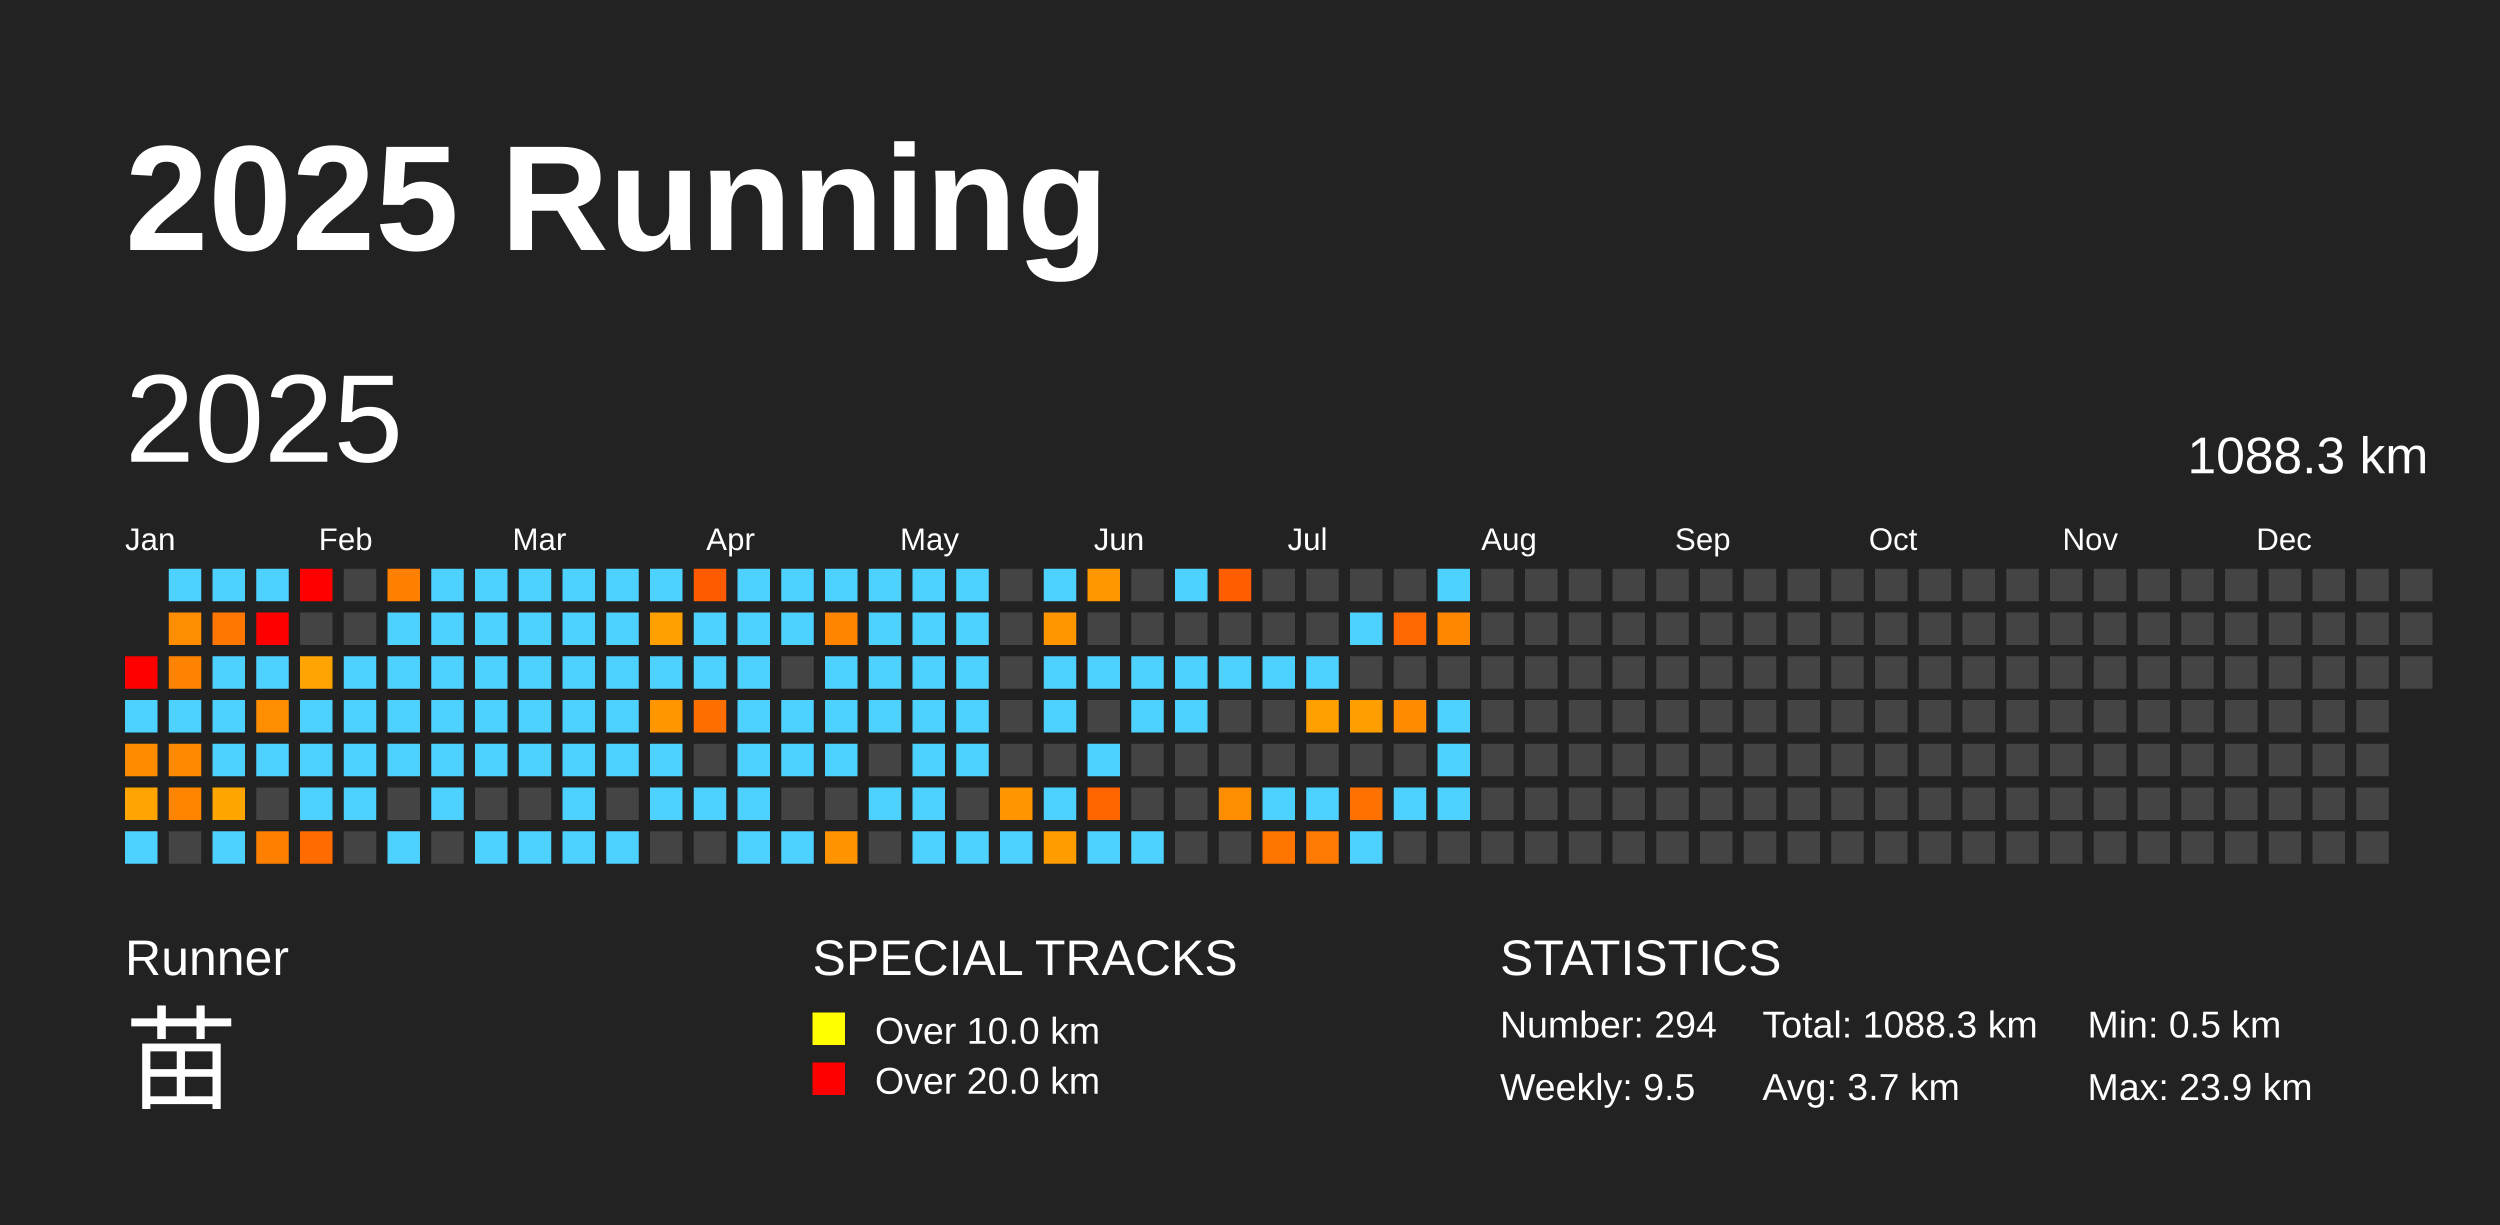
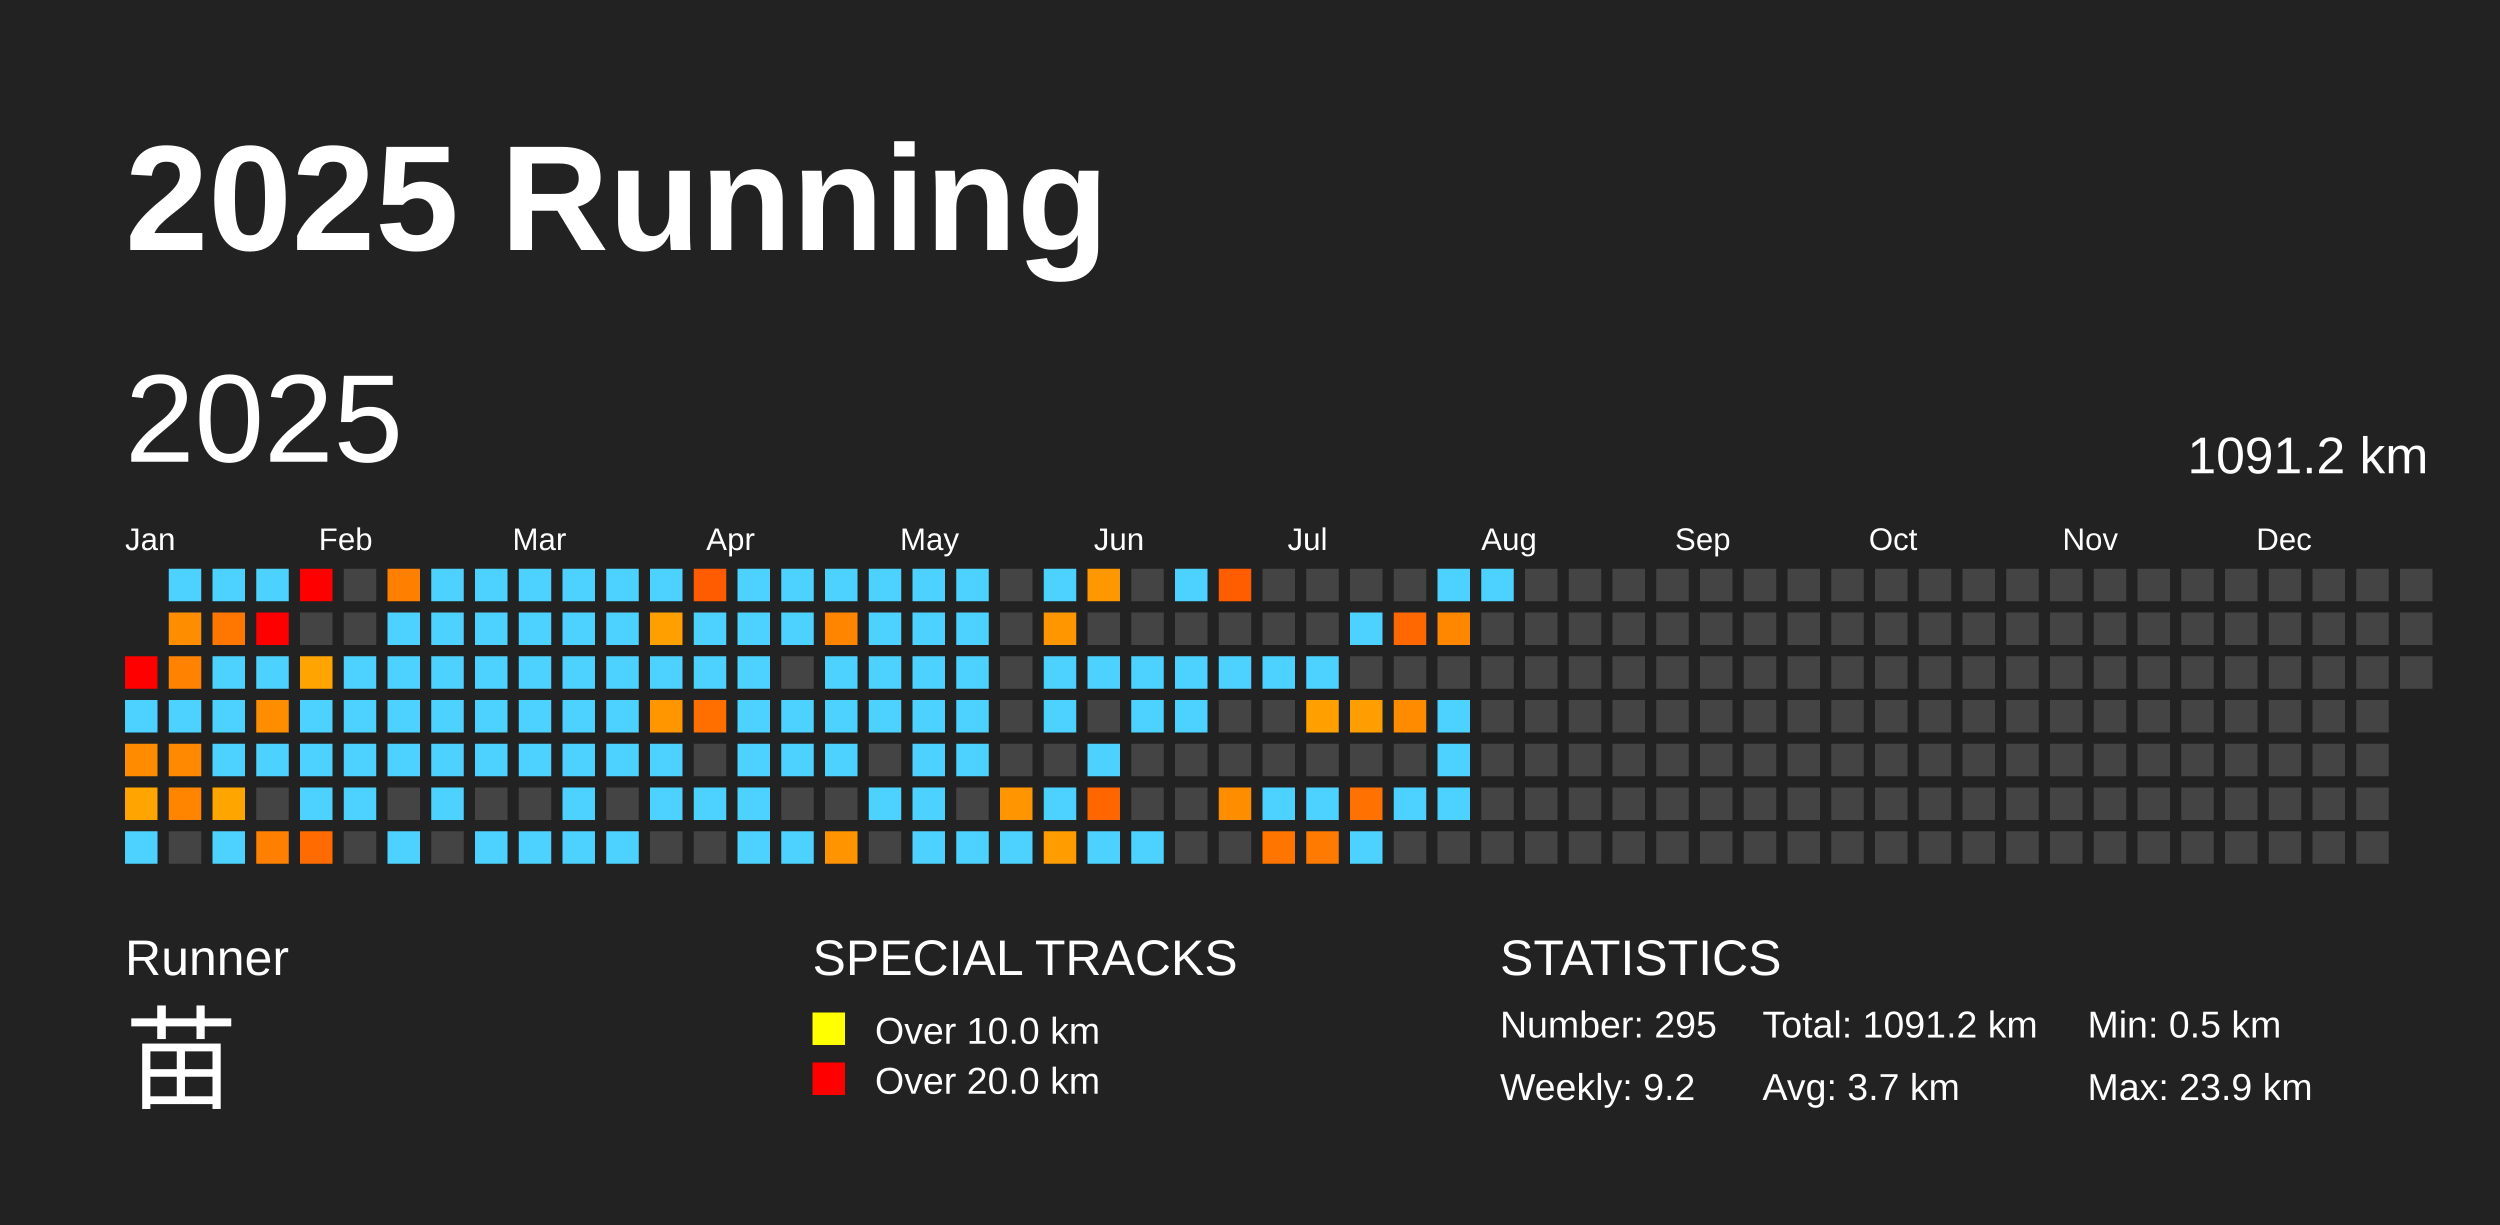
<svg xmlns="http://www.w3.org/2000/svg" baseProfile="full" height="98mm" version="1.1" viewBox="0,0,200,98" width="200mm">
  <defs />
  <rect fill="#222222" height="98" width="200" x="0" y="0" />
  <text fill="#FFFFFF" style="font-size:12px; font-family:Arial; font-weight:bold;" x="10" y="20">2025 Running</text>
  <text fill="#FFFFFF" style="font-size:4px; font-family:Arial" x="10" y="78">Runner</text>
  <text fill="#FFFFFF" style="font-size:9px; font-family:Arial" x="10" y="88">苗</text>
  <text fill="#FFFFFF" style="font-size:4px; font-family:Arial" x="65" y="78">SPECIAL TRACKS</text>
  <rect fill="yellow" height="2.6" width="2.6" x="65" y="81" />
  <text fill="#FFFFFF" style="font-size:3px; font-family:Arial" x="70" y="83.5">Over 10.0 km</text>
  <rect fill="red" height="2.6" width="2.6" x="65" y="85" />
  <text fill="#FFFFFF" style="font-size:3px; font-family:Arial" x="70" y="87.5">Over 20.0 km</text>
  <text fill="#FFFFFF" style="font-size:4px; font-family:Arial" x="120" y="78">STATISTICS</text>
-   <text fill="#FFFFFF" style="font-size:3px; font-family:Arial" x="120" y="83">Number: 294</text>
-   <text fill="#FFFFFF" style="font-size:3px; font-family:Arial" x="120" y="88">Weekly: 9.5</text>
-   <text fill="#FFFFFF" style="font-size:3px; font-family:Arial" x="141" y="83">Total: 1088.3 km</text>
+   <text fill="#FFFFFF" style="font-size:3px; font-family:Arial" x="120" y="83">Number: 295</text>
+   <text fill="#FFFFFF" style="font-size:3px; font-family:Arial" x="120" y="88">Weekly: 9.2</text>
+   <text fill="#FFFFFF" style="font-size:3px; font-family:Arial" x="141" y="83">Total: 1091.2 km</text>
  <text fill="#FFFFFF" style="font-size:3px; font-family:Arial" x="141" y="88">Avg: 3.7 km</text>
  <text fill="#FFFFFF" style="font-size:3px; font-family:Arial" x="167" y="83">Min: 0.5 km</text>
  <text fill="#FFFFFF" style="font-size:3px; font-family:Arial" x="167" y="88">Max: 23.9 km</text>
  <text dominant-baseline="hanging" fill="#FFFFFF" style="font-size:10.0px; font-family:Arial;" x="10" y="30">2025</text>
-   <text dominant-baseline="hanging" fill="#FFFFFF" style="font-size:4.125px; font-family:Arial;" x="175" y="35">1088.3 km</text>
+   <text dominant-baseline="hanging" fill="#FFFFFF" style="font-size:4.125px; font-family:Arial;" x="175" y="35">1091.2 km</text>
  <text fill="#FFFFFF" style="font-size:2.5px; font-family:Arial" x="10.0" y="44">Jan</text>
  <text fill="#FFFFFF" style="font-size:2.5px; font-family:Arial" x="25.5" y="44">Feb</text>
  <text fill="#FFFFFF" style="font-size:2.5px; font-family:Arial" x="41.0" y="44">Mar</text>
  <text fill="#FFFFFF" style="font-size:2.5px; font-family:Arial" x="56.5" y="44">Apr</text>
  <text fill="#FFFFFF" style="font-size:2.5px; font-family:Arial" x="72.0" y="44">May</text>
  <text fill="#FFFFFF" style="font-size:2.5px; font-family:Arial" x="87.5" y="44">Jun</text>
  <text fill="#FFFFFF" style="font-size:2.5px; font-family:Arial" x="103.0" y="44">Jul</text>
  <text fill="#FFFFFF" style="font-size:2.5px; font-family:Arial" x="118.5" y="44">Aug</text>
  <text fill="#FFFFFF" style="font-size:2.5px; font-family:Arial" x="134.0" y="44">Sep</text>
  <text fill="#FFFFFF" style="font-size:2.5px; font-family:Arial" x="149.5" y="44">Oct</text>
  <text fill="#FFFFFF" style="font-size:2.5px; font-family:Arial" x="165.0" y="44">Nov</text>
  <text fill="#FFFFFF" style="font-size:2.5px; font-family:Arial" x="180.5" y="44">Dec</text>
  <rect fill="red" height="2.6" width="2.6" x="10.0" y="52.5" />
  <rect fill="#4dd2ff" height="2.6" width="2.6" x="10.0" y="56.0" />
  <rect fill="#ff8c00" height="2.6" width="2.6" x="10.0" y="59.5" />
  <rect fill="#ffa400" height="2.6" width="2.6" x="10.0" y="63.0" />
  <rect fill="#4dd2ff" height="2.6" width="2.6" x="10.0" y="66.5" />
  <rect fill="#4dd2ff" height="2.6" width="2.6" x="13.5" y="45.5" />
  <rect fill="#ff8d00" height="2.6" width="2.6" x="13.5" y="49.0" />
  <rect fill="#ff8300" height="2.6" width="2.6" x="13.5" y="52.5" />
  <rect fill="#4dd2ff" height="2.6" width="2.6" x="13.5" y="56.0" />
  <rect fill="#ff8900" height="2.6" width="2.6" x="13.5" y="59.5" />
  <rect fill="#ff8400" height="2.6" width="2.6" x="13.5" y="63.0" />
  <rect fill="#444444" height="2.6" width="2.6" x="13.5" y="66.5" />
  <rect fill="#4dd2ff" height="2.6" width="2.6" x="17.0" y="45.5" />
  <rect fill="#ff7700" height="2.6" width="2.6" x="17.0" y="49.0" />
  <rect fill="#4dd2ff" height="2.6" width="2.6" x="17.0" y="52.5" />
  <rect fill="#4dd2ff" height="2.6" width="2.6" x="17.0" y="56.0" />
  <rect fill="#4dd2ff" height="2.6" width="2.6" x="17.0" y="59.5" />
  <rect fill="#ffa500" height="2.6" width="2.6" x="17.0" y="63.0" />
  <rect fill="#4dd2ff" height="2.6" width="2.6" x="17.0" y="66.5" />
  <rect fill="#4dd2ff" height="2.6" width="2.6" x="20.5" y="45.5" />
  <rect fill="red" height="2.6" width="2.6" x="20.5" y="49.0" />
  <rect fill="#4dd2ff" height="2.6" width="2.6" x="20.5" y="52.5" />
  <rect fill="#ff8d00" height="2.6" width="2.6" x="20.5" y="56.0" />
  <rect fill="#4dd2ff" height="2.6" width="2.6" x="20.5" y="59.5" />
  <rect fill="#444444" height="2.6" width="2.6" x="20.5" y="63.0" />
  <rect fill="#ff7f00" height="2.6" width="2.6" x="20.5" y="66.5" />
  <rect fill="red" height="2.6" width="2.6" x="24.0" y="45.5" />
  <rect fill="#444444" height="2.6" width="2.6" x="24.0" y="49.0" />
  <rect fill="#ffa400" height="2.6" width="2.6" x="24.0" y="52.5" />
  <rect fill="#4dd2ff" height="2.6" width="2.6" x="24.0" y="56.0" />
  <rect fill="#4dd2ff" height="2.6" width="2.6" x="24.0" y="59.5" />
  <rect fill="#4dd2ff" height="2.6" width="2.6" x="24.0" y="63.0" />
  <rect fill="#ff6b00" height="2.6" width="2.6" x="24.0" y="66.5" />
  <rect fill="#444444" height="2.6" width="2.6" x="27.5" y="45.5" />
  <rect fill="#444444" height="2.6" width="2.6" x="27.5" y="49.0" />
  <rect fill="#4dd2ff" height="2.6" width="2.6" x="27.5" y="52.5" />
  <rect fill="#4dd2ff" height="2.6" width="2.6" x="27.5" y="56.0" />
  <rect fill="#4dd2ff" height="2.6" width="2.6" x="27.5" y="59.5" />
  <rect fill="#4dd2ff" height="2.6" width="2.6" x="27.5" y="63.0" />
  <rect fill="#444444" height="2.6" width="2.6" x="27.5" y="66.5" />
  <rect fill="#ff8000" height="2.6" width="2.6" x="31.0" y="45.5" />
  <rect fill="#4dd2ff" height="2.6" width="2.6" x="31.0" y="49.0" />
  <rect fill="#4dd2ff" height="2.6" width="2.6" x="31.0" y="52.5" />
  <rect fill="#4dd2ff" height="2.6" width="2.6" x="31.0" y="56.0" />
  <rect fill="#4dd2ff" height="2.6" width="2.6" x="31.0" y="59.5" />
  <rect fill="#444444" height="2.6" width="2.6" x="31.0" y="63.0" />
  <rect fill="#4dd2ff" height="2.6" width="2.6" x="31.0" y="66.5" />
  <rect fill="#4dd2ff" height="2.6" width="2.6" x="34.5" y="45.5" />
  <rect fill="#4dd2ff" height="2.6" width="2.6" x="34.5" y="49.0" />
  <rect fill="#4dd2ff" height="2.6" width="2.6" x="34.5" y="52.5" />
  <rect fill="#4dd2ff" height="2.6" width="2.6" x="34.5" y="56.0" />
  <rect fill="#4dd2ff" height="2.6" width="2.6" x="34.5" y="59.5" />
  <rect fill="#4dd2ff" height="2.6" width="2.6" x="34.5" y="63.0" />
  <rect fill="#444444" height="2.6" width="2.6" x="34.5" y="66.5" />
  <rect fill="#4dd2ff" height="2.6" width="2.6" x="38.0" y="45.5" />
  <rect fill="#4dd2ff" height="2.6" width="2.6" x="38.0" y="49.0" />
  <rect fill="#4dd2ff" height="2.6" width="2.6" x="38.0" y="52.5" />
  <rect fill="#4dd2ff" height="2.6" width="2.6" x="38.0" y="56.0" />
  <rect fill="#4dd2ff" height="2.6" width="2.6" x="38.0" y="59.5" />
  <rect fill="#444444" height="2.6" width="2.6" x="38.0" y="63.0" />
  <rect fill="#4dd2ff" height="2.6" width="2.6" x="38.0" y="66.5" />
  <rect fill="#4dd2ff" height="2.6" width="2.6" x="41.5" y="45.5" />
  <rect fill="#4dd2ff" height="2.6" width="2.6" x="41.5" y="49.0" />
  <rect fill="#4dd2ff" height="2.6" width="2.6" x="41.5" y="52.5" />
  <rect fill="#4dd2ff" height="2.6" width="2.6" x="41.5" y="56.0" />
  <rect fill="#4dd2ff" height="2.6" width="2.6" x="41.5" y="59.5" />
  <rect fill="#444444" height="2.6" width="2.6" x="41.5" y="63.0" />
  <rect fill="#4dd2ff" height="2.6" width="2.6" x="41.5" y="66.5" />
  <rect fill="#4dd2ff" height="2.6" width="2.6" x="45.0" y="45.5" />
  <rect fill="#4dd2ff" height="2.6" width="2.6" x="45.0" y="49.0" />
  <rect fill="#4dd2ff" height="2.6" width="2.6" x="45.0" y="52.5" />
  <rect fill="#4dd2ff" height="2.6" width="2.6" x="45.0" y="56.0" />
  <rect fill="#4dd2ff" height="2.6" width="2.6" x="45.0" y="59.5" />
  <rect fill="#4dd2ff" height="2.6" width="2.6" x="45.0" y="63.0" />
  <rect fill="#4dd2ff" height="2.6" width="2.6" x="45.0" y="66.5" />
  <rect fill="#4dd2ff" height="2.6" width="2.6" x="48.5" y="45.5" />
  <rect fill="#4dd2ff" height="2.6" width="2.6" x="48.5" y="49.0" />
  <rect fill="#4dd2ff" height="2.6" width="2.6" x="48.5" y="52.5" />
  <rect fill="#4dd2ff" height="2.6" width="2.6" x="48.5" y="56.0" />
  <rect fill="#4dd2ff" height="2.6" width="2.6" x="48.5" y="59.5" />
  <rect fill="#444444" height="2.6" width="2.6" x="48.5" y="63.0" />
  <rect fill="#4dd2ff" height="2.6" width="2.6" x="48.5" y="66.5" />
  <rect fill="#4dd2ff" height="2.6" width="2.6" x="52.0" y="45.5" />
  <rect fill="#ff9f00" height="2.6" width="2.6" x="52.0" y="49.0" />
  <rect fill="#4dd2ff" height="2.6" width="2.6" x="52.0" y="52.5" />
  <rect fill="#ff9600" height="2.6" width="2.6" x="52.0" y="56.0" />
  <rect fill="#4dd2ff" height="2.6" width="2.6" x="52.0" y="59.5" />
  <rect fill="#4dd2ff" height="2.6" width="2.6" x="52.0" y="63.0" />
  <rect fill="#444444" height="2.6" width="2.6" x="52.0" y="66.5" />
  <rect fill="#ff5b00" height="2.6" width="2.6" x="55.5" y="45.5" />
  <rect fill="#4dd2ff" height="2.6" width="2.6" x="55.5" y="49.0" />
  <rect fill="#4dd2ff" height="2.6" width="2.6" x="55.5" y="52.5" />
  <rect fill="#ff6f00" height="2.6" width="2.6" x="55.5" y="56.0" />
  <rect fill="#444444" height="2.6" width="2.6" x="55.5" y="59.5" />
  <rect fill="#4dd2ff" height="2.6" width="2.6" x="55.5" y="63.0" />
  <rect fill="#444444" height="2.6" width="2.6" x="55.5" y="66.5" />
  <rect fill="#4dd2ff" height="2.6" width="2.6" x="59.0" y="45.5" />
  <rect fill="#4dd2ff" height="2.6" width="2.6" x="59.0" y="49.0" />
  <rect fill="#4dd2ff" height="2.6" width="2.6" x="59.0" y="52.5" />
  <rect fill="#4dd2ff" height="2.6" width="2.6" x="59.0" y="56.0" />
  <rect fill="#4dd2ff" height="2.6" width="2.6" x="59.0" y="59.5" />
  <rect fill="#4dd2ff" height="2.6" width="2.6" x="59.0" y="63.0" />
  <rect fill="#4dd2ff" height="2.6" width="2.6" x="59.0" y="66.5" />
  <rect fill="#4dd2ff" height="2.6" width="2.6" x="62.5" y="45.5" />
  <rect fill="#4dd2ff" height="2.6" width="2.6" x="62.5" y="49.0" />
  <rect fill="#444444" height="2.6" width="2.6" x="62.5" y="52.5" />
  <rect fill="#4dd2ff" height="2.6" width="2.6" x="62.5" y="56.0" />
  <rect fill="#4dd2ff" height="2.6" width="2.6" x="62.5" y="59.5" />
  <rect fill="#444444" height="2.6" width="2.6" x="62.5" y="63.0" />
  <rect fill="#4dd2ff" height="2.6" width="2.6" x="62.5" y="66.5" />
  <rect fill="#4dd2ff" height="2.6" width="2.6" x="66.0" y="45.5" />
  <rect fill="#ff8400" height="2.6" width="2.6" x="66.0" y="49.0" />
  <rect fill="#4dd2ff" height="2.6" width="2.6" x="66.0" y="52.5" />
  <rect fill="#4dd2ff" height="2.6" width="2.6" x="66.0" y="56.0" />
  <rect fill="#4dd2ff" height="2.6" width="2.6" x="66.0" y="59.5" />
  <rect fill="#444444" height="2.6" width="2.6" x="66.0" y="63.0" />
  <rect fill="#ff9300" height="2.6" width="2.6" x="66.0" y="66.5" />
  <rect fill="#4dd2ff" height="2.6" width="2.6" x="69.5" y="45.5" />
  <rect fill="#4dd2ff" height="2.6" width="2.6" x="69.5" y="49.0" />
  <rect fill="#4dd2ff" height="2.6" width="2.6" x="69.5" y="52.5" />
  <rect fill="#4dd2ff" height="2.6" width="2.6" x="69.5" y="56.0" />
  <rect fill="#444444" height="2.6" width="2.6" x="69.5" y="59.5" />
  <rect fill="#4dd2ff" height="2.6" width="2.6" x="69.5" y="63.0" />
  <rect fill="#444444" height="2.6" width="2.6" x="69.5" y="66.5" />
  <rect fill="#4dd2ff" height="2.6" width="2.6" x="73.0" y="45.5" />
  <rect fill="#4dd2ff" height="2.6" width="2.6" x="73.0" y="49.0" />
  <rect fill="#4dd2ff" height="2.6" width="2.6" x="73.0" y="52.5" />
  <rect fill="#4dd2ff" height="2.6" width="2.6" x="73.0" y="56.0" />
  <rect fill="#4dd2ff" height="2.6" width="2.6" x="73.0" y="59.5" />
  <rect fill="#4dd2ff" height="2.6" width="2.6" x="73.0" y="63.0" />
  <rect fill="#4dd2ff" height="2.6" width="2.6" x="73.0" y="66.5" />
  <rect fill="#4dd2ff" height="2.6" width="2.6" x="76.5" y="45.5" />
  <rect fill="#4dd2ff" height="2.6" width="2.6" x="76.5" y="49.0" />
  <rect fill="#4dd2ff" height="2.6" width="2.6" x="76.5" y="52.5" />
  <rect fill="#4dd2ff" height="2.6" width="2.6" x="76.5" y="56.0" />
  <rect fill="#4dd2ff" height="2.6" width="2.6" x="76.5" y="59.5" />
  <rect fill="#444444" height="2.6" width="2.6" x="76.5" y="63.0" />
  <rect fill="#4dd2ff" height="2.6" width="2.6" x="76.5" y="66.5" />
  <rect fill="#444444" height="2.6" width="2.6" x="80.0" y="45.5" />
  <rect fill="#444444" height="2.6" width="2.6" x="80.0" y="49.0" />
  <rect fill="#444444" height="2.6" width="2.6" x="80.0" y="52.5" />
  <rect fill="#444444" height="2.6" width="2.6" x="80.0" y="56.0" />
  <rect fill="#444444" height="2.6" width="2.6" x="80.0" y="59.5" />
  <rect fill="#ff9500" height="2.6" width="2.6" x="80.0" y="63.0" />
  <rect fill="#4dd2ff" height="2.6" width="2.6" x="80.0" y="66.5" />
  <rect fill="#4dd2ff" height="2.6" width="2.6" x="83.5" y="45.5" />
  <rect fill="#ff9600" height="2.6" width="2.6" x="83.5" y="49.0" />
  <rect fill="#4dd2ff" height="2.6" width="2.6" x="83.5" y="52.5" />
  <rect fill="#4dd2ff" height="2.6" width="2.6" x="83.5" y="56.0" />
  <rect fill="#444444" height="2.6" width="2.6" x="83.5" y="59.5" />
  <rect fill="#4dd2ff" height="2.6" width="2.6" x="83.5" y="63.0" />
  <rect fill="#ff9c00" height="2.6" width="2.6" x="83.5" y="66.5" />
  <rect fill="#ff9700" height="2.6" width="2.6" x="87.0" y="45.5" />
  <rect fill="#444444" height="2.6" width="2.6" x="87.0" y="49.0" />
  <rect fill="#4dd2ff" height="2.6" width="2.6" x="87.0" y="52.5" />
  <rect fill="#444444" height="2.6" width="2.6" x="87.0" y="56.0" />
  <rect fill="#4dd2ff" height="2.6" width="2.6" x="87.0" y="59.5" />
  <rect fill="#ff6600" height="2.6" width="2.6" x="87.0" y="63.0" />
  <rect fill="#4dd2ff" height="2.6" width="2.6" x="87.0" y="66.5" />
  <rect fill="#444444" height="2.6" width="2.6" x="90.5" y="45.5" />
  <rect fill="#444444" height="2.6" width="2.6" x="90.5" y="49.0" />
  <rect fill="#4dd2ff" height="2.6" width="2.6" x="90.5" y="52.5" />
  <rect fill="#4dd2ff" height="2.6" width="2.6" x="90.5" y="56.0" />
  <rect fill="#444444" height="2.6" width="2.6" x="90.5" y="59.5" />
  <rect fill="#444444" height="2.6" width="2.6" x="90.5" y="63.0" />
  <rect fill="#4dd2ff" height="2.6" width="2.6" x="90.5" y="66.5" />
  <rect fill="#4dd2ff" height="2.6" width="2.6" x="94.0" y="45.5" />
  <rect fill="#444444" height="2.6" width="2.6" x="94.0" y="49.0" />
  <rect fill="#4dd2ff" height="2.6" width="2.6" x="94.0" y="52.5" />
  <rect fill="#4dd2ff" height="2.6" width="2.6" x="94.0" y="56.0" />
  <rect fill="#444444" height="2.6" width="2.6" x="94.0" y="59.5" />
  <rect fill="#444444" height="2.6" width="2.6" x="94.0" y="63.0" />
  <rect fill="#444444" height="2.6" width="2.6" x="94.0" y="66.5" />
  <rect fill="#ff5d00" height="2.6" width="2.6" x="97.5" y="45.5" />
  <rect fill="#444444" height="2.6" width="2.6" x="97.5" y="49.0" />
  <rect fill="#4dd2ff" height="2.6" width="2.6" x="97.5" y="52.5" />
  <rect fill="#444444" height="2.6" width="2.6" x="97.5" y="56.0" />
  <rect fill="#444444" height="2.6" width="2.6" x="97.5" y="59.5" />
  <rect fill="#ff8d00" height="2.6" width="2.6" x="97.5" y="63.0" />
  <rect fill="#444444" height="2.6" width="2.6" x="97.5" y="66.5" />
  <rect fill="#444444" height="2.6" width="2.6" x="101.0" y="45.5" />
  <rect fill="#444444" height="2.6" width="2.6" x="101.0" y="49.0" />
  <rect fill="#4dd2ff" height="2.6" width="2.6" x="101.0" y="52.5" />
  <rect fill="#444444" height="2.6" width="2.6" x="101.0" y="56.0" />
  <rect fill="#444444" height="2.6" width="2.6" x="101.0" y="59.5" />
  <rect fill="#4dd2ff" height="2.6" width="2.6" x="101.0" y="63.0" />
  <rect fill="#ff7500" height="2.6" width="2.6" x="101.0" y="66.5" />
  <rect fill="#444444" height="2.6" width="2.6" x="104.5" y="45.5" />
  <rect fill="#444444" height="2.6" width="2.6" x="104.5" y="49.0" />
  <rect fill="#4dd2ff" height="2.6" width="2.6" x="104.5" y="52.5" />
  <rect fill="#ff9f00" height="2.6" width="2.6" x="104.5" y="56.0" />
  <rect fill="#444444" height="2.6" width="2.6" x="104.5" y="59.5" />
  <rect fill="#4dd2ff" height="2.6" width="2.6" x="104.5" y="63.0" />
  <rect fill="#ff7a00" height="2.6" width="2.6" x="104.5" y="66.5" />
  <rect fill="#444444" height="2.6" width="2.6" x="108.0" y="45.5" />
  <rect fill="#4dd2ff" height="2.6" width="2.6" x="108.0" y="49.0" />
  <rect fill="#444444" height="2.6" width="2.6" x="108.0" y="52.5" />
  <rect fill="#ff9e00" height="2.6" width="2.6" x="108.0" y="56.0" />
  <rect fill="#444444" height="2.6" width="2.6" x="108.0" y="59.5" />
  <rect fill="#ff7100" height="2.6" width="2.6" x="108.0" y="63.0" />
  <rect fill="#4dd2ff" height="2.6" width="2.6" x="108.0" y="66.5" />
  <rect fill="#444444" height="2.6" width="2.6" x="111.5" y="45.5" />
  <rect fill="#ff6700" height="2.6" width="2.6" x="111.5" y="49.0" />
  <rect fill="#444444" height="2.6" width="2.6" x="111.5" y="52.5" />
  <rect fill="#ff8b00" height="2.6" width="2.6" x="111.5" y="56.0" />
  <rect fill="#444444" height="2.6" width="2.6" x="111.5" y="59.5" />
  <rect fill="#4dd2ff" height="2.6" width="2.6" x="111.5" y="63.0" />
  <rect fill="#444444" height="2.6" width="2.6" x="111.5" y="66.5" />
  <rect fill="#4dd2ff" height="2.6" width="2.6" x="115.0" y="45.5" />
  <rect fill="#ff8700" height="2.6" width="2.6" x="115.0" y="49.0" />
  <rect fill="#444444" height="2.6" width="2.6" x="115.0" y="52.5" />
  <rect fill="#4dd2ff" height="2.6" width="2.6" x="115.0" y="56.0" />
  <rect fill="#4dd2ff" height="2.6" width="2.6" x="115.0" y="59.5" />
  <rect fill="#4dd2ff" height="2.6" width="2.6" x="115.0" y="63.0" />
  <rect fill="#444444" height="2.6" width="2.6" x="115.0" y="66.5" />
-   <rect fill="#444444" height="2.6" width="2.6" x="118.5" y="45.5" />
+   <rect fill="#4dd2ff" height="2.6" width="2.6" x="118.5" y="45.5" />
  <rect fill="#444444" height="2.6" width="2.6" x="118.5" y="49.0" />
  <rect fill="#444444" height="2.6" width="2.6" x="118.5" y="52.5" />
  <rect fill="#444444" height="2.6" width="2.6" x="118.5" y="56.0" />
  <rect fill="#444444" height="2.6" width="2.6" x="118.5" y="59.5" />
  <rect fill="#444444" height="2.6" width="2.6" x="118.5" y="63.0" />
  <rect fill="#444444" height="2.6" width="2.6" x="118.5" y="66.5" />
  <rect fill="#444444" height="2.6" width="2.6" x="122.0" y="45.5" />
  <rect fill="#444444" height="2.6" width="2.6" x="122.0" y="49.0" />
  <rect fill="#444444" height="2.6" width="2.6" x="122.0" y="52.5" />
  <rect fill="#444444" height="2.6" width="2.6" x="122.0" y="56.0" />
  <rect fill="#444444" height="2.6" width="2.6" x="122.0" y="59.5" />
  <rect fill="#444444" height="2.6" width="2.6" x="122.0" y="63.0" />
  <rect fill="#444444" height="2.6" width="2.6" x="122.0" y="66.5" />
  <rect fill="#444444" height="2.6" width="2.6" x="125.5" y="45.5" />
  <rect fill="#444444" height="2.6" width="2.6" x="125.5" y="49.0" />
  <rect fill="#444444" height="2.6" width="2.6" x="125.5" y="52.5" />
  <rect fill="#444444" height="2.6" width="2.6" x="125.5" y="56.0" />
  <rect fill="#444444" height="2.6" width="2.6" x="125.5" y="59.5" />
  <rect fill="#444444" height="2.6" width="2.6" x="125.5" y="63.0" />
  <rect fill="#444444" height="2.6" width="2.6" x="125.5" y="66.5" />
  <rect fill="#444444" height="2.6" width="2.6" x="129.0" y="45.5" />
  <rect fill="#444444" height="2.6" width="2.6" x="129.0" y="49.0" />
  <rect fill="#444444" height="2.6" width="2.6" x="129.0" y="52.5" />
  <rect fill="#444444" height="2.6" width="2.6" x="129.0" y="56.0" />
  <rect fill="#444444" height="2.6" width="2.6" x="129.0" y="59.5" />
  <rect fill="#444444" height="2.6" width="2.6" x="129.0" y="63.0" />
  <rect fill="#444444" height="2.6" width="2.6" x="129.0" y="66.5" />
  <rect fill="#444444" height="2.6" width="2.6" x="132.5" y="45.5" />
  <rect fill="#444444" height="2.6" width="2.6" x="132.5" y="49.0" />
  <rect fill="#444444" height="2.6" width="2.6" x="132.5" y="52.5" />
  <rect fill="#444444" height="2.6" width="2.6" x="132.5" y="56.0" />
  <rect fill="#444444" height="2.6" width="2.6" x="132.5" y="59.5" />
  <rect fill="#444444" height="2.6" width="2.6" x="132.5" y="63.0" />
  <rect fill="#444444" height="2.6" width="2.6" x="132.5" y="66.5" />
  <rect fill="#444444" height="2.6" width="2.6" x="136.0" y="45.5" />
  <rect fill="#444444" height="2.6" width="2.6" x="136.0" y="49.0" />
  <rect fill="#444444" height="2.6" width="2.6" x="136.0" y="52.5" />
  <rect fill="#444444" height="2.6" width="2.6" x="136.0" y="56.0" />
  <rect fill="#444444" height="2.6" width="2.6" x="136.0" y="59.5" />
  <rect fill="#444444" height="2.6" width="2.6" x="136.0" y="63.0" />
  <rect fill="#444444" height="2.6" width="2.6" x="136.0" y="66.5" />
  <rect fill="#444444" height="2.6" width="2.6" x="139.5" y="45.5" />
  <rect fill="#444444" height="2.6" width="2.6" x="139.5" y="49.0" />
  <rect fill="#444444" height="2.6" width="2.6" x="139.5" y="52.5" />
  <rect fill="#444444" height="2.6" width="2.6" x="139.5" y="56.0" />
  <rect fill="#444444" height="2.6" width="2.6" x="139.5" y="59.5" />
  <rect fill="#444444" height="2.6" width="2.6" x="139.5" y="63.0" />
  <rect fill="#444444" height="2.6" width="2.6" x="139.5" y="66.5" />
  <rect fill="#444444" height="2.6" width="2.6" x="143.0" y="45.5" />
  <rect fill="#444444" height="2.6" width="2.6" x="143.0" y="49.0" />
  <rect fill="#444444" height="2.6" width="2.6" x="143.0" y="52.5" />
  <rect fill="#444444" height="2.6" width="2.6" x="143.0" y="56.0" />
  <rect fill="#444444" height="2.6" width="2.6" x="143.0" y="59.5" />
  <rect fill="#444444" height="2.6" width="2.6" x="143.0" y="63.0" />
  <rect fill="#444444" height="2.6" width="2.6" x="143.0" y="66.5" />
  <rect fill="#444444" height="2.6" width="2.6" x="146.5" y="45.5" />
  <rect fill="#444444" height="2.6" width="2.6" x="146.5" y="49.0" />
  <rect fill="#444444" height="2.6" width="2.6" x="146.5" y="52.5" />
  <rect fill="#444444" height="2.6" width="2.6" x="146.5" y="56.0" />
  <rect fill="#444444" height="2.6" width="2.6" x="146.5" y="59.5" />
  <rect fill="#444444" height="2.6" width="2.6" x="146.5" y="63.0" />
  <rect fill="#444444" height="2.6" width="2.6" x="146.5" y="66.5" />
  <rect fill="#444444" height="2.6" width="2.6" x="150.0" y="45.5" />
  <rect fill="#444444" height="2.6" width="2.6" x="150.0" y="49.0" />
  <rect fill="#444444" height="2.6" width="2.6" x="150.0" y="52.5" />
  <rect fill="#444444" height="2.6" width="2.6" x="150.0" y="56.0" />
  <rect fill="#444444" height="2.6" width="2.6" x="150.0" y="59.5" />
  <rect fill="#444444" height="2.6" width="2.6" x="150.0" y="63.0" />
  <rect fill="#444444" height="2.6" width="2.6" x="150.0" y="66.5" />
  <rect fill="#444444" height="2.6" width="2.6" x="153.5" y="45.5" />
  <rect fill="#444444" height="2.6" width="2.6" x="153.5" y="49.0" />
  <rect fill="#444444" height="2.6" width="2.6" x="153.5" y="52.5" />
  <rect fill="#444444" height="2.6" width="2.6" x="153.5" y="56.0" />
  <rect fill="#444444" height="2.6" width="2.6" x="153.5" y="59.5" />
  <rect fill="#444444" height="2.6" width="2.6" x="153.5" y="63.0" />
  <rect fill="#444444" height="2.6" width="2.6" x="153.5" y="66.5" />
  <rect fill="#444444" height="2.6" width="2.6" x="157.0" y="45.5" />
  <rect fill="#444444" height="2.6" width="2.6" x="157.0" y="49.0" />
  <rect fill="#444444" height="2.6" width="2.6" x="157.0" y="52.5" />
  <rect fill="#444444" height="2.6" width="2.6" x="157.0" y="56.0" />
  <rect fill="#444444" height="2.6" width="2.6" x="157.0" y="59.5" />
  <rect fill="#444444" height="2.6" width="2.6" x="157.0" y="63.0" />
  <rect fill="#444444" height="2.6" width="2.6" x="157.0" y="66.5" />
  <rect fill="#444444" height="2.6" width="2.6" x="160.5" y="45.5" />
  <rect fill="#444444" height="2.6" width="2.6" x="160.5" y="49.0" />
  <rect fill="#444444" height="2.6" width="2.6" x="160.5" y="52.5" />
  <rect fill="#444444" height="2.6" width="2.6" x="160.5" y="56.0" />
  <rect fill="#444444" height="2.6" width="2.6" x="160.5" y="59.5" />
  <rect fill="#444444" height="2.6" width="2.6" x="160.5" y="63.0" />
  <rect fill="#444444" height="2.6" width="2.6" x="160.5" y="66.5" />
  <rect fill="#444444" height="2.6" width="2.6" x="164.0" y="45.5" />
  <rect fill="#444444" height="2.6" width="2.6" x="164.0" y="49.0" />
  <rect fill="#444444" height="2.6" width="2.6" x="164.0" y="52.5" />
  <rect fill="#444444" height="2.6" width="2.6" x="164.0" y="56.0" />
  <rect fill="#444444" height="2.6" width="2.6" x="164.0" y="59.5" />
  <rect fill="#444444" height="2.6" width="2.6" x="164.0" y="63.0" />
  <rect fill="#444444" height="2.6" width="2.6" x="164.0" y="66.5" />
  <rect fill="#444444" height="2.6" width="2.6" x="167.5" y="45.5" />
  <rect fill="#444444" height="2.6" width="2.6" x="167.5" y="49.0" />
  <rect fill="#444444" height="2.6" width="2.6" x="167.5" y="52.5" />
  <rect fill="#444444" height="2.6" width="2.6" x="167.5" y="56.0" />
  <rect fill="#444444" height="2.6" width="2.6" x="167.5" y="59.5" />
  <rect fill="#444444" height="2.6" width="2.6" x="167.5" y="63.0" />
  <rect fill="#444444" height="2.6" width="2.6" x="167.5" y="66.5" />
  <rect fill="#444444" height="2.6" width="2.6" x="171.0" y="45.5" />
  <rect fill="#444444" height="2.6" width="2.6" x="171.0" y="49.0" />
  <rect fill="#444444" height="2.6" width="2.6" x="171.0" y="52.5" />
  <rect fill="#444444" height="2.6" width="2.6" x="171.0" y="56.0" />
  <rect fill="#444444" height="2.6" width="2.6" x="171.0" y="59.5" />
  <rect fill="#444444" height="2.6" width="2.6" x="171.0" y="63.0" />
  <rect fill="#444444" height="2.6" width="2.6" x="171.0" y="66.5" />
  <rect fill="#444444" height="2.6" width="2.6" x="174.5" y="45.5" />
  <rect fill="#444444" height="2.6" width="2.6" x="174.5" y="49.0" />
  <rect fill="#444444" height="2.6" width="2.6" x="174.5" y="52.5" />
  <rect fill="#444444" height="2.6" width="2.6" x="174.5" y="56.0" />
  <rect fill="#444444" height="2.6" width="2.6" x="174.5" y="59.5" />
  <rect fill="#444444" height="2.6" width="2.6" x="174.5" y="63.0" />
  <rect fill="#444444" height="2.6" width="2.6" x="174.5" y="66.5" />
  <rect fill="#444444" height="2.6" width="2.6" x="178.0" y="45.5" />
  <rect fill="#444444" height="2.6" width="2.6" x="178.0" y="49.0" />
  <rect fill="#444444" height="2.6" width="2.6" x="178.0" y="52.5" />
  <rect fill="#444444" height="2.6" width="2.6" x="178.0" y="56.0" />
  <rect fill="#444444" height="2.6" width="2.6" x="178.0" y="59.5" />
  <rect fill="#444444" height="2.6" width="2.6" x="178.0" y="63.0" />
  <rect fill="#444444" height="2.6" width="2.6" x="178.0" y="66.5" />
  <rect fill="#444444" height="2.6" width="2.6" x="181.5" y="45.5" />
  <rect fill="#444444" height="2.6" width="2.6" x="181.5" y="49.0" />
  <rect fill="#444444" height="2.6" width="2.6" x="181.5" y="52.5" />
  <rect fill="#444444" height="2.6" width="2.6" x="181.5" y="56.0" />
  <rect fill="#444444" height="2.6" width="2.6" x="181.5" y="59.5" />
  <rect fill="#444444" height="2.6" width="2.6" x="181.5" y="63.0" />
  <rect fill="#444444" height="2.6" width="2.6" x="181.5" y="66.5" />
  <rect fill="#444444" height="2.6" width="2.6" x="185.0" y="45.5" />
  <rect fill="#444444" height="2.6" width="2.6" x="185.0" y="49.0" />
  <rect fill="#444444" height="2.6" width="2.6" x="185.0" y="52.5" />
  <rect fill="#444444" height="2.6" width="2.6" x="185.0" y="56.0" />
  <rect fill="#444444" height="2.6" width="2.6" x="185.0" y="59.5" />
  <rect fill="#444444" height="2.6" width="2.6" x="185.0" y="63.0" />
  <rect fill="#444444" height="2.6" width="2.6" x="185.0" y="66.5" />
  <rect fill="#444444" height="2.6" width="2.6" x="188.5" y="45.5" />
  <rect fill="#444444" height="2.6" width="2.6" x="188.5" y="49.0" />
  <rect fill="#444444" height="2.6" width="2.6" x="188.5" y="52.5" />
  <rect fill="#444444" height="2.6" width="2.6" x="188.5" y="56.0" />
  <rect fill="#444444" height="2.6" width="2.6" x="188.5" y="59.5" />
  <rect fill="#444444" height="2.6" width="2.6" x="188.5" y="63.0" />
  <rect fill="#444444" height="2.6" width="2.6" x="188.5" y="66.5" />
  <rect fill="#444444" height="2.6" width="2.6" x="192.0" y="45.5" />
  <rect fill="#444444" height="2.6" width="2.6" x="192.0" y="49.0" />
  <rect fill="#444444" height="2.6" width="2.6" x="192.0" y="52.5" />
</svg>
